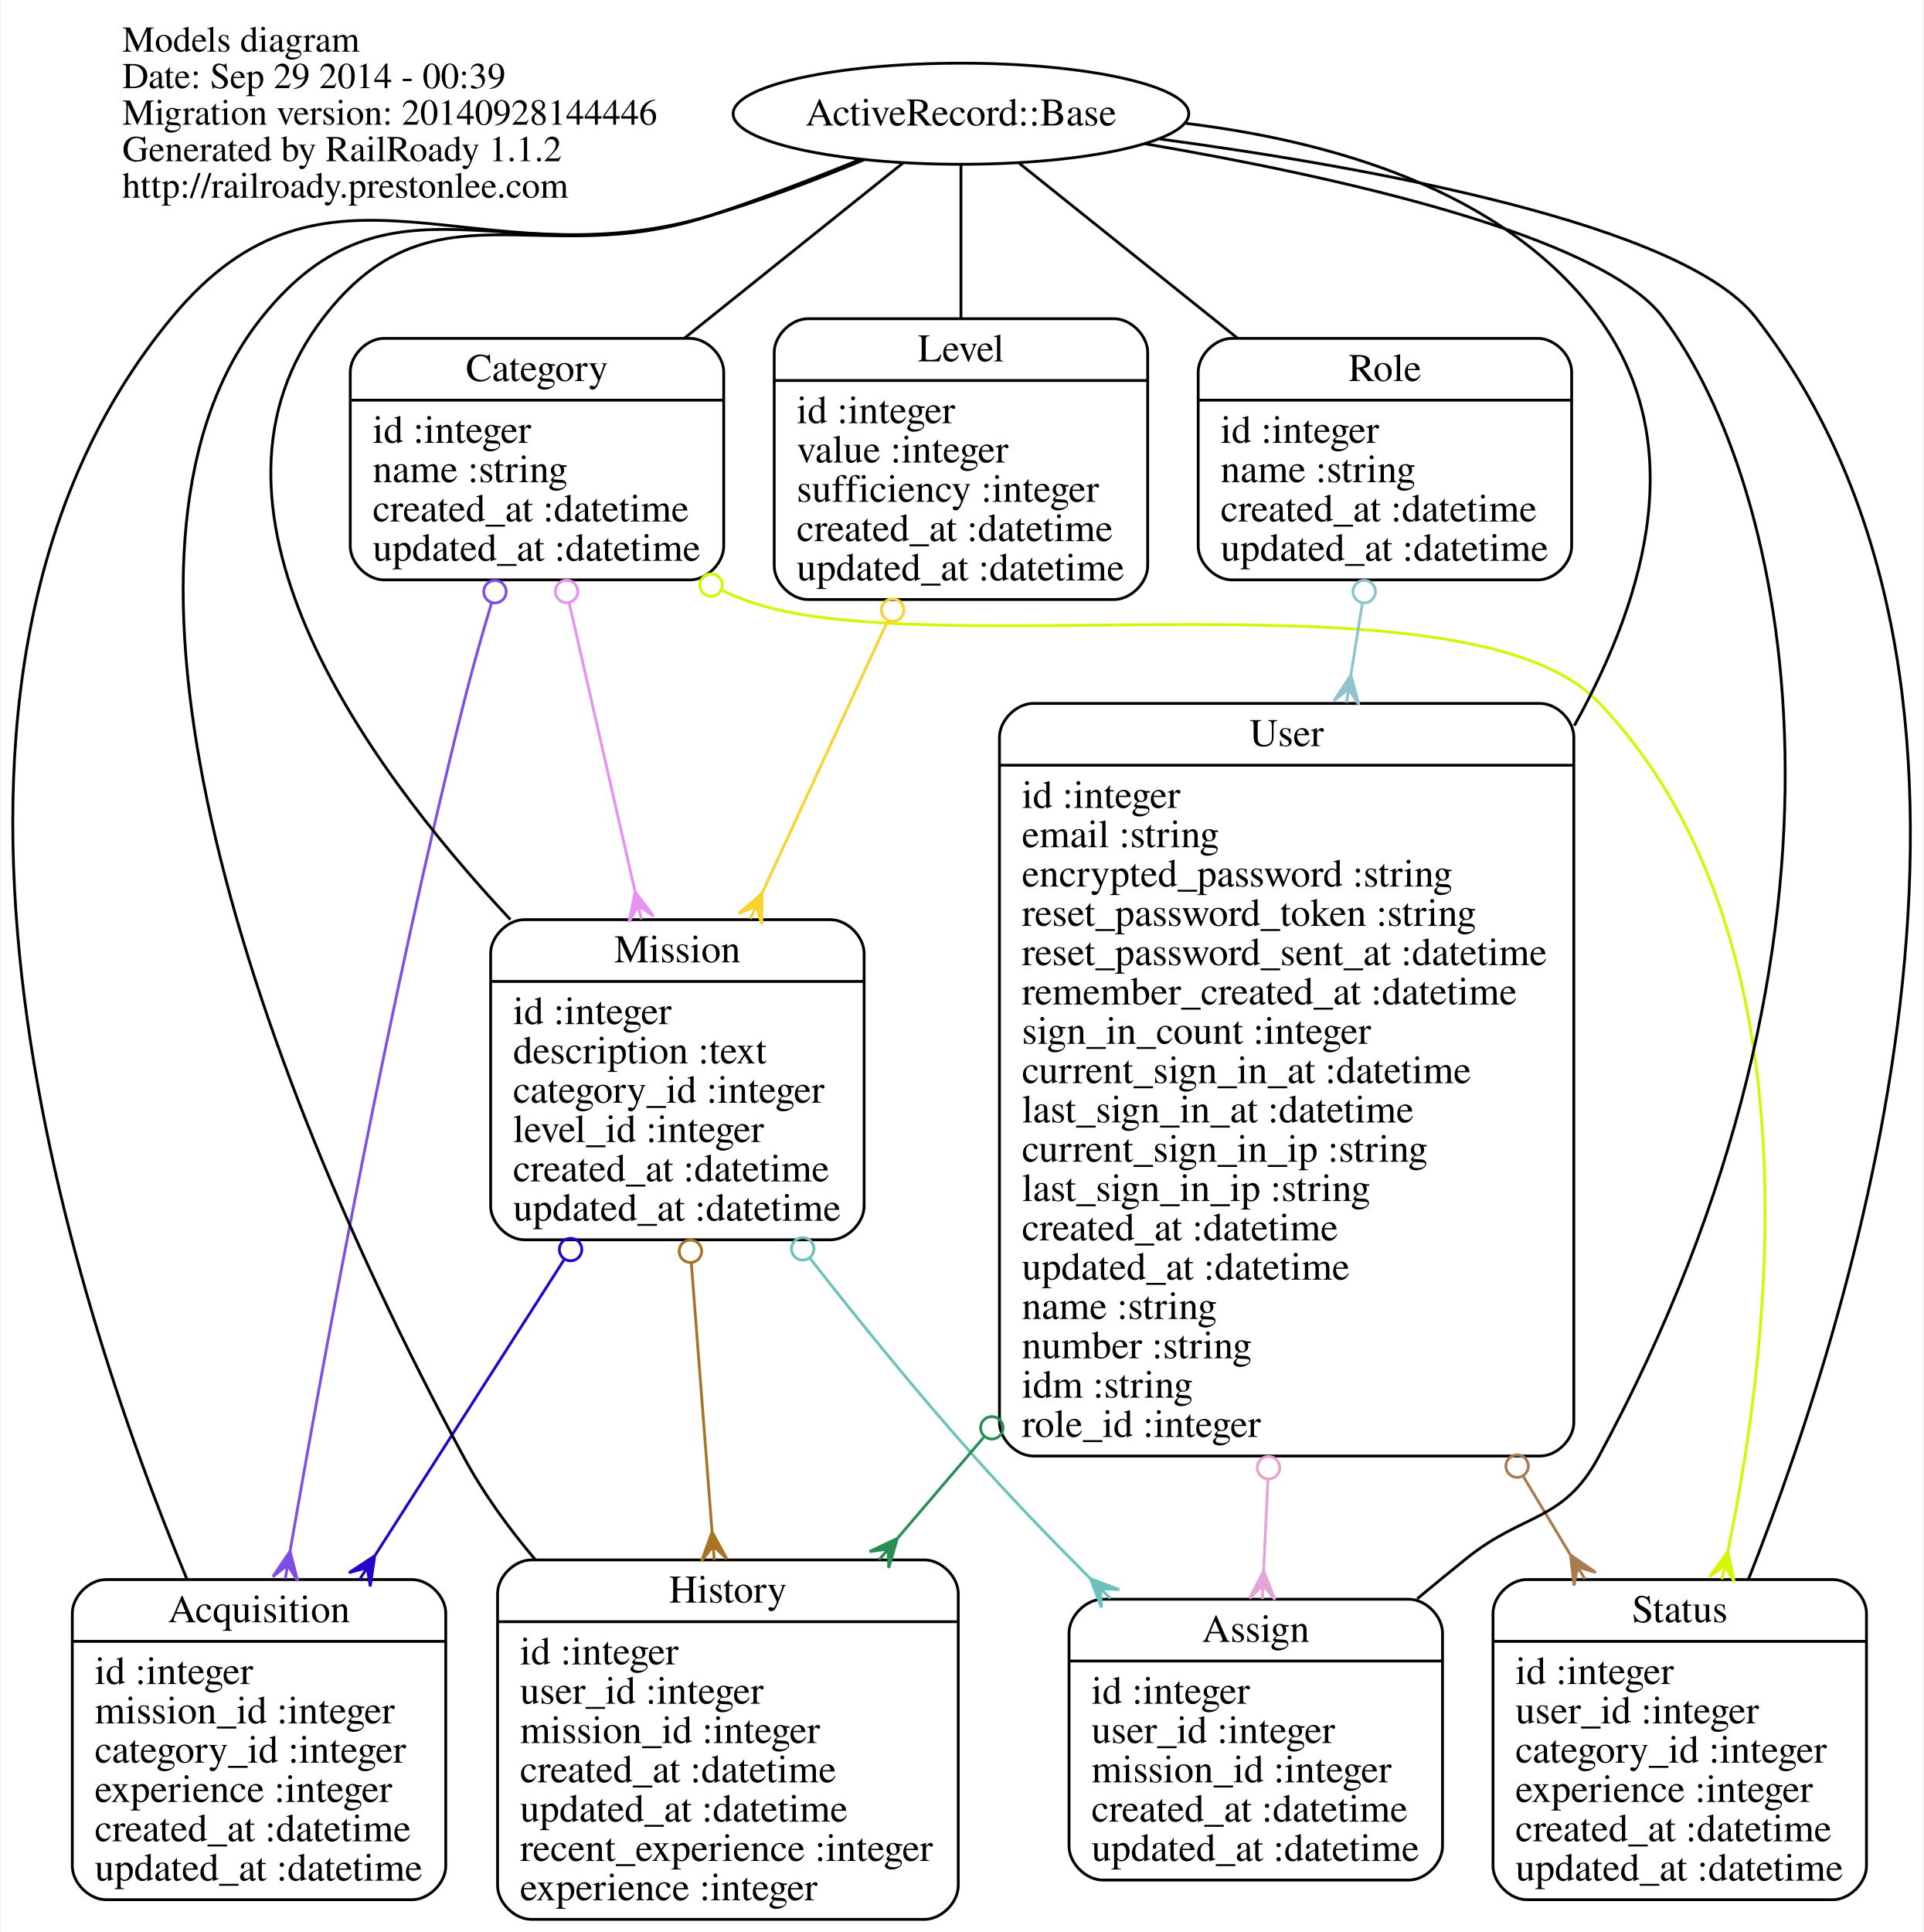
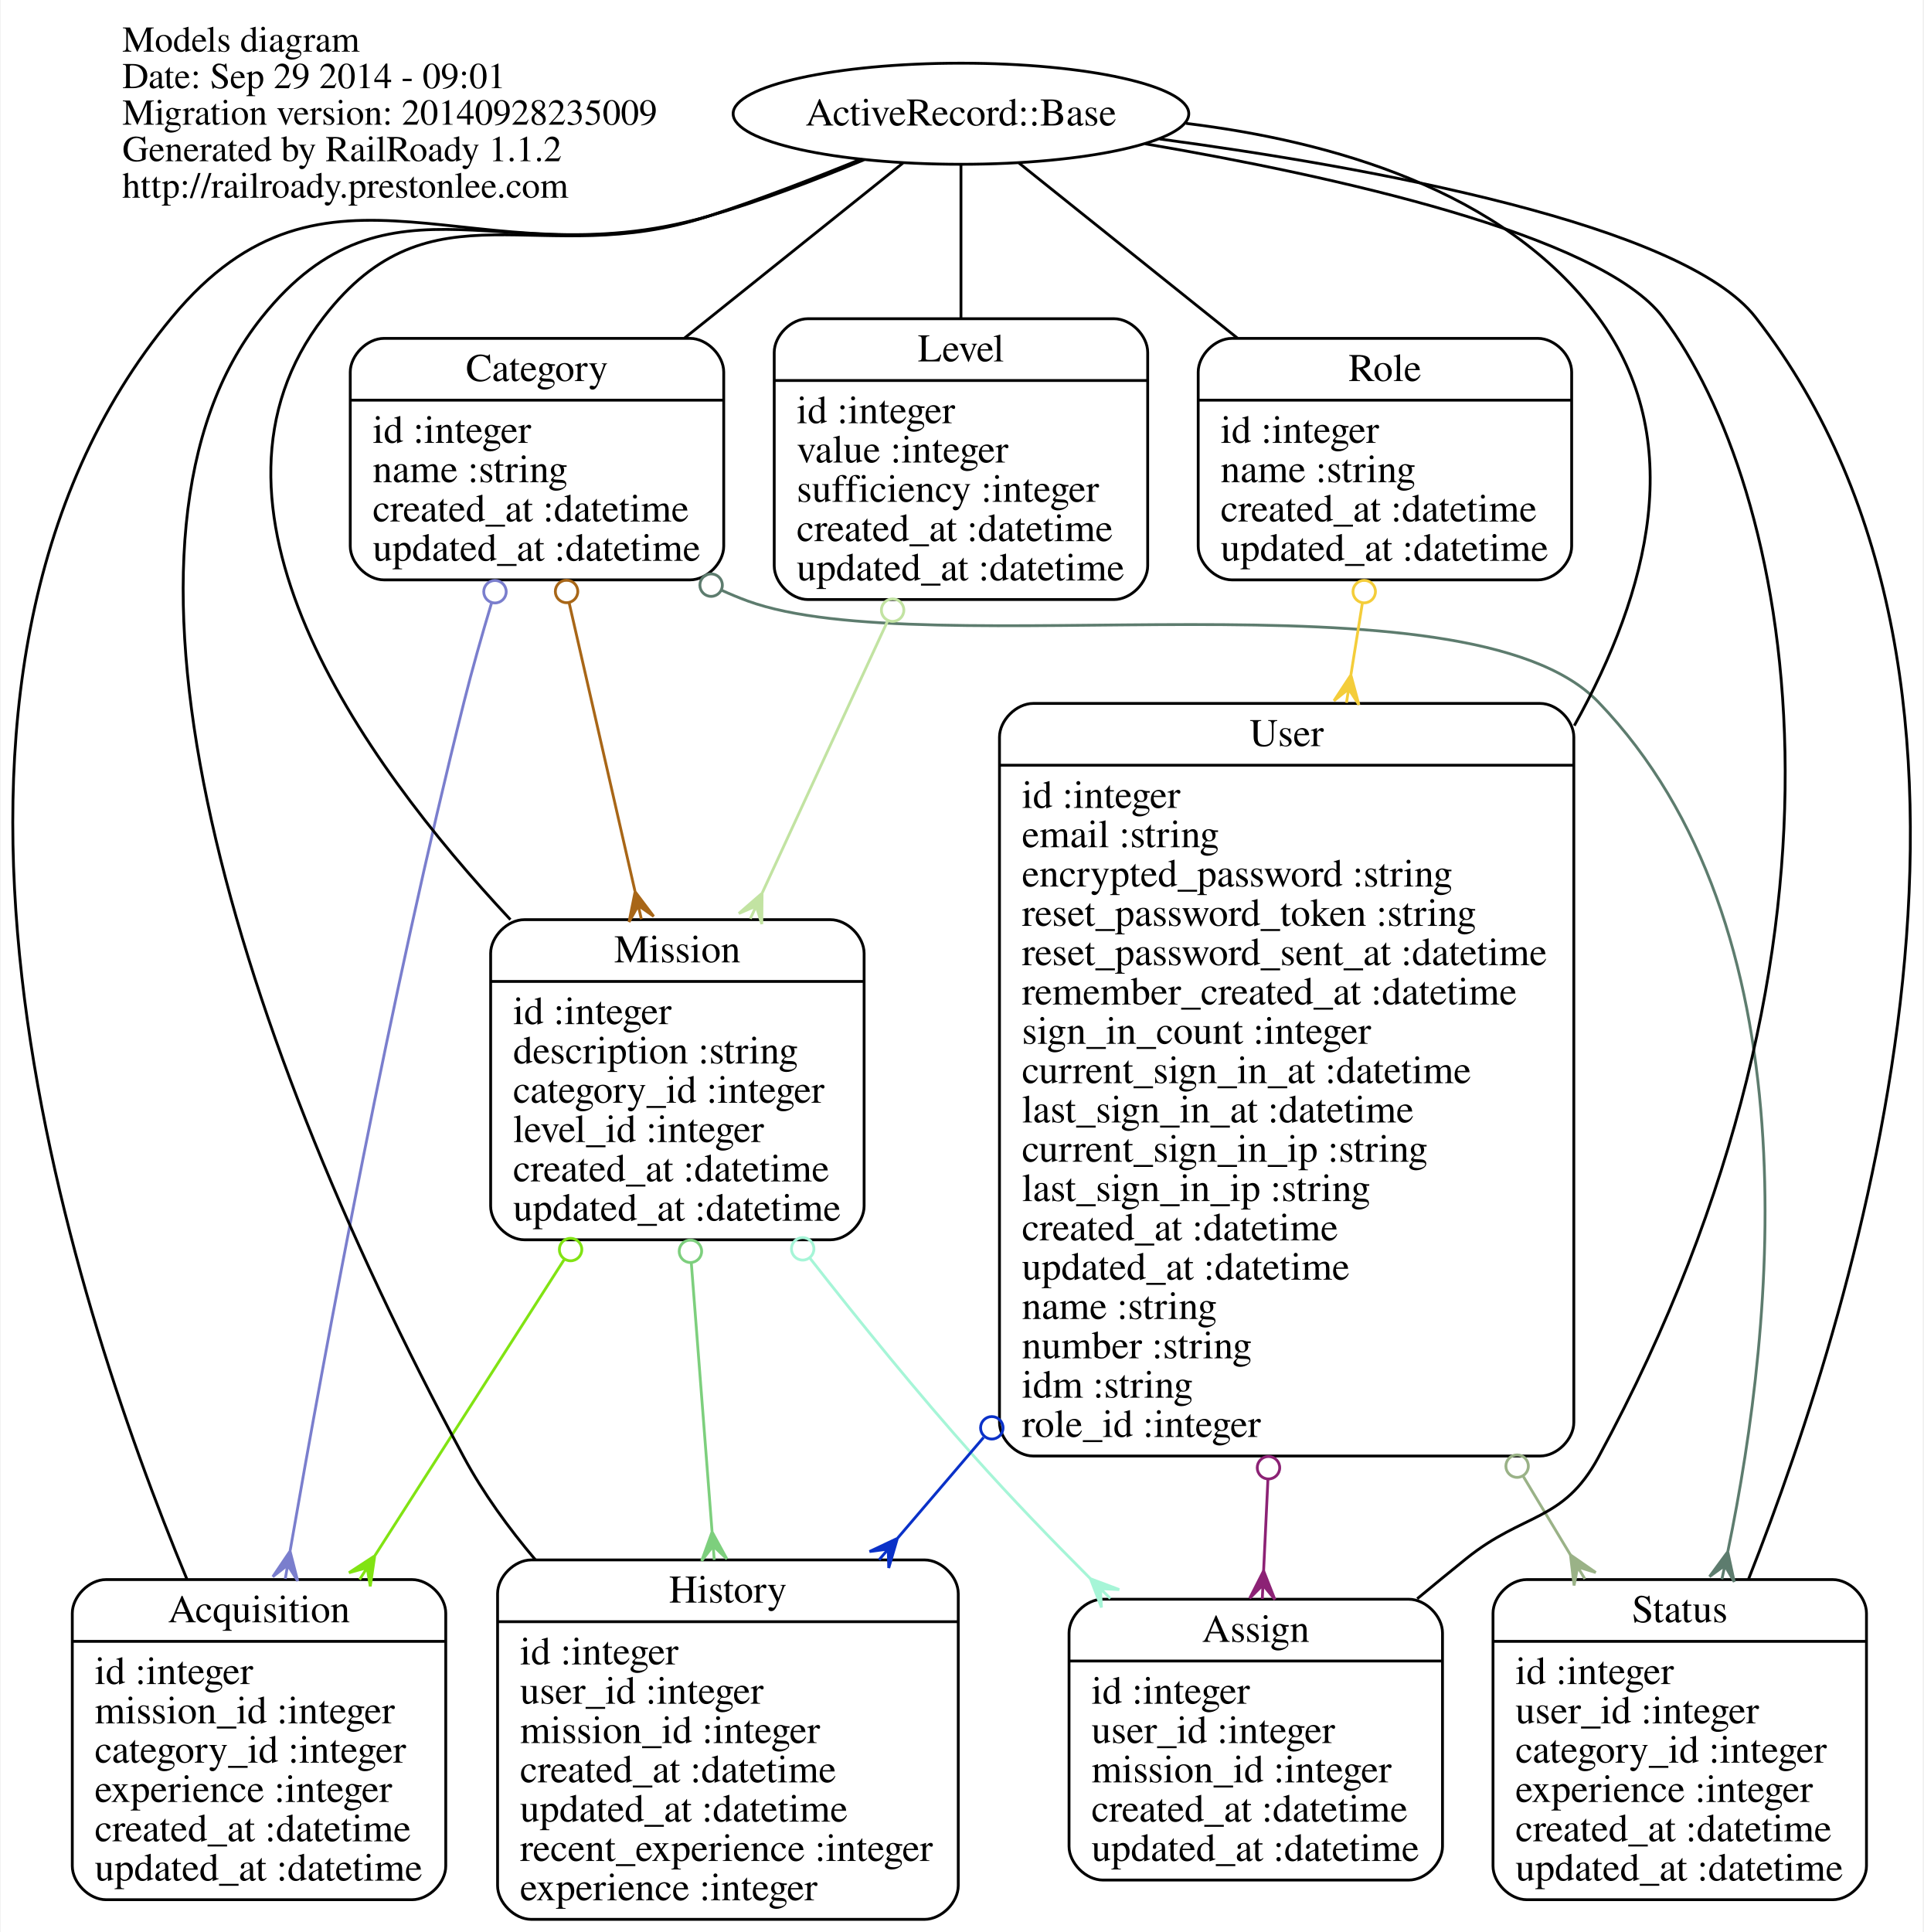
<svg xmlns="http://www.w3.org/2000/svg" width="685pt" height="688pt" viewBox="0.00 0.00 684.52 688.00">
  <g id="graph0" class="graph" transform="scale(1 1) rotate(0) translate(4 684)">
    <polygon fill="white" stroke="none" points="-4,4 -4,-684 680.524,-684 680.524,4 -4,4" />
    <g id="node1" class="node">
      <text text-anchor="start" x="39.325" y="-665.6" font-family="Times,serif" font-size="13.00">Models diagram</text>
-       <text text-anchor="start" x="39.325" y="-652.6" font-family="Times,serif" font-size="13.00">Date: Sep 29 2014 - 00:39</text>
-       <text text-anchor="start" x="39.325" y="-639.6" font-family="Times,serif" font-size="13.00">Migration version: 20140928144446</text>
+       <text text-anchor="start" x="39.325" y="-652.6" font-family="Times,serif" font-size="13.00">Date: Sep 29 2014 - 09:01</text>
+       <text text-anchor="start" x="39.325" y="-639.6" font-family="Times,serif" font-size="13.00">Migration version: 20140928235009</text>
      <text text-anchor="start" x="39.325" y="-626.6" font-family="Times,serif" font-size="13.00">Generated by RailRoady 1.1.2</text>
      <text text-anchor="start" x="39.325" y="-613.6" font-family="Times,serif" font-size="13.00">http://railroady.prestonlee.com</text>
    </g>
    <g id="node2" class="node">
      <path fill="none" stroke="black" d="M33.508,-7.5C33.508,-7.5 142.519,-7.5 142.519,-7.5 148.519,-7.5 154.519,-13.5 154.519,-19.5 154.519,-19.5 154.519,-109.5 154.519,-109.5 154.519,-115.5 148.519,-121.5 142.519,-121.5 142.519,-121.5 33.508,-121.5 33.508,-121.5 27.508,-121.5 21.508,-115.5 21.508,-109.5 21.508,-109.5 21.508,-19.5 21.508,-19.5 21.508,-13.5 27.508,-7.5 33.508,-7.5" />
      <text text-anchor="middle" x="88.013" y="-106.3" font-family="Times,serif" font-size="14.00">Acquisition</text>
      <polyline fill="none" stroke="black" points="21.508,-99.5 154.519,-99.5 " />
      <text text-anchor="start" x="29.508" y="-84.3" font-family="Times,serif" font-size="14.00">id :integer</text>
      <text text-anchor="start" x="29.508" y="-70.3" font-family="Times,serif" font-size="14.00">mission_id :integer</text>
      <text text-anchor="start" x="29.508" y="-56.3" font-family="Times,serif" font-size="14.00">category_id :integer</text>
      <text text-anchor="start" x="29.508" y="-42.3" font-family="Times,serif" font-size="14.00">experience :integer</text>
      <text text-anchor="start" x="29.508" y="-28.3" font-family="Times,serif" font-size="14.00">created_at :datetime</text>
      <text text-anchor="start" x="29.508" y="-14.3" font-family="Times,serif" font-size="14.00">updated_at :datetime</text>
    </g>
    <g id="node3" class="node">
      <path fill="none" stroke="black" d="M388.508,-14.5C388.508,-14.5 497.519,-14.5 497.519,-14.5 503.519,-14.5 509.519,-20.5 509.519,-26.5 509.519,-26.5 509.519,-102.5 509.519,-102.5 509.519,-108.5 503.519,-114.5 497.519,-114.5 497.519,-114.5 388.508,-114.5 388.508,-114.5 382.508,-114.5 376.508,-108.5 376.508,-102.5 376.508,-102.5 376.508,-26.5 376.508,-26.5 376.508,-20.5 382.508,-14.5 388.508,-14.5" />
      <text text-anchor="middle" x="443.013" y="-99.3" font-family="Times,serif" font-size="14.00">Assign</text>
      <polyline fill="none" stroke="black" points="376.508,-92.5 509.519,-92.5 " />
      <text text-anchor="start" x="384.508" y="-77.3" font-family="Times,serif" font-size="14.00">id :integer</text>
      <text text-anchor="start" x="384.508" y="-63.3" font-family="Times,serif" font-size="14.00">user_id :integer</text>
      <text text-anchor="start" x="384.508" y="-49.3" font-family="Times,serif" font-size="14.00">mission_id :integer</text>
      <text text-anchor="start" x="384.508" y="-35.3" font-family="Times,serif" font-size="14.00">created_at :datetime</text>
      <text text-anchor="start" x="384.508" y="-21.3" font-family="Times,serif" font-size="14.00">updated_at :datetime</text>
    </g>
    <g id="node4" class="node">
      <path fill="none" stroke="black" d="M132.508,-477.5C132.508,-477.5 241.519,-477.5 241.519,-477.5 247.519,-477.5 253.519,-483.5 253.519,-489.5 253.519,-489.5 253.519,-551.5 253.519,-551.5 253.519,-557.5 247.519,-563.5 241.519,-563.5 241.519,-563.5 132.508,-563.5 132.508,-563.5 126.508,-563.5 120.508,-557.5 120.508,-551.5 120.508,-551.5 120.508,-489.5 120.508,-489.5 120.508,-483.5 126.508,-477.5 132.508,-477.5" />
      <text text-anchor="middle" x="187.013" y="-548.3" font-family="Times,serif" font-size="14.00">Category</text>
      <polyline fill="none" stroke="black" points="120.508,-541.5 253.519,-541.5 " />
      <text text-anchor="start" x="128.508" y="-526.3" font-family="Times,serif" font-size="14.00">id :integer</text>
      <text text-anchor="start" x="128.508" y="-512.3" font-family="Times,serif" font-size="14.00">name :string</text>
      <text text-anchor="start" x="128.508" y="-498.3" font-family="Times,serif" font-size="14.00">created_at :datetime</text>
      <text text-anchor="start" x="128.508" y="-484.3" font-family="Times,serif" font-size="14.00">updated_at :datetime</text>
    </g>
    <g id="edge4" class="edge">
-       <path fill="none" stroke="#7f4ee2" d="M170.827,-469.267C167.367,-457.741 163.892,-445.495 161.013,-434 134.797,-329.317 111.973,-206.008 99.109,-131.886" />
-       <ellipse fill="none" stroke="#7f4ee2" cx="172.048" cy="-473.286" rx="4" ry="4" />
-       <polygon fill="#7f4ee2" stroke="#7f4ee2" points="99.062,-131.614 101.795,-120.994 98.211,-126.687 97.36,-121.76 97.36,-121.76 97.36,-121.76 98.211,-126.687 92.926,-122.526 99.062,-131.614 99.062,-131.614" />
+       <path fill="none" stroke="#7a7ecd" d="M170.827,-469.267C167.367,-457.741 163.892,-445.495 161.013,-434 134.797,-329.317 111.973,-206.008 99.109,-131.886" />
+       <ellipse fill="none" stroke="#7a7ecd" cx="172.048" cy="-473.286" rx="4" ry="4" />
+       <polygon fill="#7a7ecd" stroke="#7a7ecd" points="99.062,-131.614 101.795,-120.994 98.211,-126.687 97.36,-121.76 97.36,-121.76 97.36,-121.76 98.211,-126.687 92.926,-122.526 99.062,-131.614 99.062,-131.614" />
    </g>
    <g id="node7" class="node">
      <path fill="none" stroke="black" d="M182.508,-242.5C182.508,-242.5 291.519,-242.5 291.519,-242.5 297.519,-242.5 303.519,-248.5 303.519,-254.5 303.519,-254.5 303.519,-344.5 303.519,-344.5 303.519,-350.5 297.519,-356.5 291.519,-356.5 291.519,-356.5 182.508,-356.5 182.508,-356.5 176.508,-356.5 170.508,-350.5 170.508,-344.5 170.508,-344.5 170.508,-254.5 170.508,-254.5 170.508,-248.5 176.508,-242.5 182.508,-242.5" />
      <text text-anchor="middle" x="237.013" y="-341.3" font-family="Times,serif" font-size="14.00">Mission</text>
      <polyline fill="none" stroke="black" points="170.508,-334.5 303.519,-334.5 " />
      <text text-anchor="start" x="178.508" y="-319.3" font-family="Times,serif" font-size="14.00">id :integer</text>
-       <text text-anchor="start" x="178.508" y="-305.3" font-family="Times,serif" font-size="14.00">description :text</text>
+       <text text-anchor="start" x="178.508" y="-305.3" font-family="Times,serif" font-size="14.00">description :string</text>
      <text text-anchor="start" x="178.508" y="-291.3" font-family="Times,serif" font-size="14.00">category_id :integer</text>
      <text text-anchor="start" x="178.508" y="-277.3" font-family="Times,serif" font-size="14.00">level_id :integer</text>
      <text text-anchor="start" x="178.508" y="-263.3" font-family="Times,serif" font-size="14.00">created_at :datetime</text>
      <text text-anchor="start" x="178.508" y="-249.3" font-family="Times,serif" font-size="14.00">updated_at :datetime</text>
    </g>
    <g id="edge3" class="edge">
-       <path fill="none" stroke="#e791f1" d="M198.449,-469.409C205.403,-438.954 214.364,-399.705 221.897,-366.708" />
-       <ellipse fill="none" stroke="#e791f1" cx="197.544" cy="-473.375" rx="4" ry="4" />
-       <polygon fill="#e791f1" stroke="#e791f1" points="221.96,-366.434 228.573,-357.686 223.073,-361.559 224.186,-356.685 224.186,-356.685 224.186,-356.685 223.073,-361.559 219.799,-355.683 221.96,-366.434 221.96,-366.434" />
+       <path fill="none" stroke="#a86617" d="M198.449,-469.409C205.403,-438.954 214.364,-399.705 221.897,-366.708" />
+       <ellipse fill="none" stroke="#a86617" cx="197.544" cy="-473.375" rx="4" ry="4" />
+       <polygon fill="#a86617" stroke="#a86617" points="221.96,-366.434 228.573,-357.686 223.073,-361.559 224.186,-356.685 224.186,-356.685 224.186,-356.685 223.073,-361.559 219.799,-355.683 221.96,-366.434 221.96,-366.434" />
    </g>
    <g id="node9" class="node">
      <path fill="none" stroke="black" d="M539.508,-7.5C539.508,-7.5 648.519,-7.5 648.519,-7.5 654.519,-7.5 660.519,-13.5 660.519,-19.5 660.519,-19.5 660.519,-109.5 660.519,-109.5 660.519,-115.5 654.519,-121.5 648.519,-121.5 648.519,-121.5 539.508,-121.5 539.508,-121.5 533.508,-121.5 527.508,-115.5 527.508,-109.5 527.508,-109.5 527.508,-19.5 527.508,-19.5 527.508,-13.5 533.508,-7.5 539.508,-7.5" />
      <text text-anchor="middle" x="594.013" y="-106.3" font-family="Times,serif" font-size="14.00">Status</text>
      <polyline fill="none" stroke="black" points="527.508,-99.5 660.519,-99.5 " />
      <text text-anchor="start" x="535.508" y="-84.3" font-family="Times,serif" font-size="14.00">id :integer</text>
      <text text-anchor="start" x="535.508" y="-70.3" font-family="Times,serif" font-size="14.00">user_id :integer</text>
      <text text-anchor="start" x="535.508" y="-56.3" font-family="Times,serif" font-size="14.00">category_id :integer</text>
      <text text-anchor="start" x="535.508" y="-42.3" font-family="Times,serif" font-size="14.00">experience :integer</text>
      <text text-anchor="start" x="535.508" y="-28.3" font-family="Times,serif" font-size="14.00">created_at :datetime</text>
      <text text-anchor="start" x="535.508" y="-14.3" font-family="Times,serif" font-size="14.00">updated_at :datetime</text>
    </g>
    <g id="edge5" class="edge">
-       <path fill="none" stroke="#d5f500" d="M252.64,-473.866C255.75,-472.446 258.882,-471.146 262.013,-470 325.69,-446.697 518.028,-482.889 565.013,-434 641.85,-354.049 628.173,-214.143 611.165,-131.643" />
-       <ellipse fill="none" stroke="#d5f500" cx="249.03" cy="-475.627" rx="4" ry="4" />
-       <polygon fill="#d5f500" stroke="#d5f500" points="611.115,-131.408 613.427,-120.688 610.071,-126.518 609.026,-121.628 609.026,-121.628 609.026,-121.628 610.071,-126.518 604.626,-122.568 611.115,-131.408 611.115,-131.408" />
+       <path fill="none" stroke="#5d7c6e" d="M252.64,-473.866C255.75,-472.446 258.882,-471.146 262.013,-470 325.69,-446.697 518.028,-482.889 565.013,-434 641.85,-354.049 628.173,-214.143 611.165,-131.643" />
+       <ellipse fill="none" stroke="#5d7c6e" cx="249.03" cy="-475.627" rx="4" ry="4" />
+       <polygon fill="#5d7c6e" stroke="#5d7c6e" points="611.115,-131.408 613.427,-120.688 610.071,-126.518 609.026,-121.628 609.026,-121.628 609.026,-121.628 610.071,-126.518 604.626,-122.568 611.115,-131.408 611.115,-131.408" />
    </g>
    <g id="node5" class="node">
      <path fill="none" stroke="black" d="M184.977,-0.5C184.977,-0.5 325.05,-0.5 325.05,-0.5 331.05,-0.5 337.05,-6.5 337.05,-12.5 337.05,-12.5 337.05,-116.5 337.05,-116.5 337.05,-122.5 331.05,-128.5 325.05,-128.5 325.05,-128.5 184.977,-128.5 184.977,-128.5 178.977,-128.5 172.977,-122.5 172.977,-116.5 172.977,-116.5 172.977,-12.5 172.977,-12.5 172.977,-6.5 178.977,-0.5 184.977,-0.5" />
      <text text-anchor="middle" x="255.013" y="-113.3" font-family="Times,serif" font-size="14.00">History</text>
      <polyline fill="none" stroke="black" points="172.977,-106.5 337.05,-106.5 " />
      <text text-anchor="start" x="180.977" y="-91.3" font-family="Times,serif" font-size="14.00">id :integer</text>
      <text text-anchor="start" x="180.977" y="-77.3" font-family="Times,serif" font-size="14.00">user_id :integer</text>
      <text text-anchor="start" x="180.977" y="-63.3" font-family="Times,serif" font-size="14.00">mission_id :integer</text>
      <text text-anchor="start" x="180.977" y="-49.3" font-family="Times,serif" font-size="14.00">created_at :datetime</text>
      <text text-anchor="start" x="180.977" y="-35.3" font-family="Times,serif" font-size="14.00">updated_at :datetime</text>
      <text text-anchor="start" x="180.977" y="-21.3" font-family="Times,serif" font-size="14.00">recent_experience :integer</text>
      <text text-anchor="start" x="180.977" y="-7.3" font-family="Times,serif" font-size="14.00">experience :integer</text>
    </g>
    <g id="node6" class="node">
      <path fill="none" stroke="black" d="M283.508,-470.5C283.508,-470.5 392.519,-470.5 392.519,-470.5 398.519,-470.5 404.519,-476.5 404.519,-482.5 404.519,-482.5 404.519,-558.5 404.519,-558.5 404.519,-564.5 398.519,-570.5 392.519,-570.5 392.519,-570.5 283.508,-570.5 283.508,-570.5 277.508,-570.5 271.508,-564.5 271.508,-558.5 271.508,-558.5 271.508,-482.5 271.508,-482.5 271.508,-476.5 277.508,-470.5 283.508,-470.5" />
      <text text-anchor="middle" x="338.013" y="-555.3" font-family="Times,serif" font-size="14.00">Level</text>
      <polyline fill="none" stroke="black" points="271.508,-548.5 404.519,-548.5 " />
      <text text-anchor="start" x="279.508" y="-533.3" font-family="Times,serif" font-size="14.00">id :integer</text>
      <text text-anchor="start" x="279.508" y="-519.3" font-family="Times,serif" font-size="14.00">value :integer</text>
      <text text-anchor="start" x="279.508" y="-505.3" font-family="Times,serif" font-size="14.00">sufficiency :integer</text>
      <text text-anchor="start" x="279.508" y="-491.3" font-family="Times,serif" font-size="14.00">created_at :datetime</text>
      <text text-anchor="start" x="279.508" y="-477.3" font-family="Times,serif" font-size="14.00">updated_at :datetime</text>
    </g>
    <g id="edge8" class="edge">
-       <path fill="none" stroke="#f9d332" d="M311.809,-462.68C298.188,-433.147 281.472,-396.902 267.3,-366.172" />
-       <ellipse fill="none" stroke="#f9d332" cx="313.672" cy="-466.72" rx="4" ry="4" />
-       <polygon fill="#f9d332" stroke="#f9d332" points="267.178,-365.907 267.076,-354.941 265.084,-361.366 262.99,-356.826 262.99,-356.826 262.99,-356.826 265.084,-361.366 258.903,-358.71 267.178,-365.907 267.178,-365.907" />
+       <path fill="none" stroke="#c2e3a2" d="M311.809,-462.68C298.188,-433.147 281.472,-396.902 267.3,-366.172" />
+       <ellipse fill="none" stroke="#c2e3a2" cx="313.672" cy="-466.72" rx="4" ry="4" />
+       <polygon fill="#c2e3a2" stroke="#c2e3a2" points="267.178,-365.907 267.076,-354.941 265.084,-361.366 262.99,-356.826 262.99,-356.826 262.99,-356.826 265.084,-361.366 258.903,-358.71 267.178,-365.907 267.178,-365.907" />
    </g>
    <g id="edge10" class="edge">
-       <path fill="none" stroke="#2205c7" d="M196.664,-235.403C175.797,-202.772 150.368,-163.008 129.359,-130.154" />
-       <ellipse fill="none" stroke="#2205c7" cx="198.979" cy="-239.024" rx="4" ry="4" />
-       <polygon fill="#2205c7" stroke="#2205c7" points="129.226,-129.947 127.63,-119.098 126.532,-125.735 123.839,-121.522 123.839,-121.522 123.839,-121.522 126.532,-125.735 120.048,-123.947 129.226,-129.947 129.226,-129.947" />
+       <path fill="none" stroke="#81e313" d="M196.664,-235.403C175.797,-202.772 150.368,-163.008 129.359,-130.154" />
+       <ellipse fill="none" stroke="#81e313" cx="198.979" cy="-239.024" rx="4" ry="4" />
+       <polygon fill="#81e313" stroke="#81e313" points="129.226,-129.947 127.63,-119.098 126.532,-125.735 123.839,-121.522 123.839,-121.522 123.839,-121.522 126.532,-125.735 120.048,-123.947 129.226,-129.947 129.226,-129.947" />
    </g>
    <g id="edge12" class="edge">
-       <path fill="none" stroke="#6cc1bc" d="M284.141,-236.068C302.013,-213.228 322.91,-187.486 343.013,-165 355.871,-150.618 370.283,-135.666 384.077,-121.857" />
-       <ellipse fill="none" stroke="#6cc1bc" cx="281.642" cy="-239.274" rx="4" ry="4" />
-       <polygon fill="#6cc1bc" stroke="#6cc1bc" points="384.133,-121.802 394.396,-117.939 387.677,-118.275 391.222,-114.749 391.222,-114.749 391.222,-114.749 387.677,-118.275 388.048,-111.559 384.133,-121.802 384.133,-121.802" />
+       <path fill="none" stroke="#a6f5d7" d="M284.141,-236.068C302.013,-213.228 322.91,-187.486 343.013,-165 355.871,-150.618 370.283,-135.666 384.077,-121.857" />
+       <ellipse fill="none" stroke="#a6f5d7" cx="281.642" cy="-239.274" rx="4" ry="4" />
+       <polygon fill="#a6f5d7" stroke="#a6f5d7" points="384.133,-121.802 394.396,-117.939 387.677,-118.275 391.222,-114.749 391.222,-114.749 391.222,-114.749 387.677,-118.275 388.048,-111.559 384.133,-121.802 384.133,-121.802" />
    </g>
    <g id="edge11" class="edge">
-       <path fill="none" stroke="#a77325" d="M241.982,-234.178C244.269,-204.577 246.993,-169.313 249.358,-138.699" />
-       <ellipse fill="none" stroke="#a77325" cx="241.656" cy="-238.406" rx="4" ry="4" />
-       <polygon fill="#a77325" stroke="#a77325" points="249.375,-138.481 254.632,-128.857 249.76,-133.496 250.145,-128.511 250.145,-128.511 250.145,-128.511 249.76,-133.496 245.659,-128.164 249.375,-138.481 249.375,-138.481" />
+       <path fill="none" stroke="#7dcf7d" d="M241.982,-234.178C244.269,-204.577 246.993,-169.313 249.358,-138.699" />
+       <ellipse fill="none" stroke="#7dcf7d" cx="241.656" cy="-238.406" rx="4" ry="4" />
+       <polygon fill="#7dcf7d" stroke="#7dcf7d" points="249.375,-138.481 254.632,-128.857 249.76,-133.496 250.145,-128.511 250.145,-128.511 250.145,-128.511 249.76,-133.496 245.659,-128.164 249.375,-138.481 249.375,-138.481" />
    </g>
    <g id="node8" class="node">
      <path fill="none" stroke="black" d="M434.508,-477.5C434.508,-477.5 543.519,-477.5 543.519,-477.5 549.519,-477.5 555.519,-483.5 555.519,-489.5 555.519,-489.5 555.519,-551.5 555.519,-551.5 555.519,-557.5 549.519,-563.5 543.519,-563.5 543.519,-563.5 434.508,-563.5 434.508,-563.5 428.508,-563.5 422.508,-557.5 422.508,-551.5 422.508,-551.5 422.508,-489.5 422.508,-489.5 422.508,-483.5 428.508,-477.5 434.508,-477.5" />
      <text text-anchor="middle" x="489.013" y="-548.3" font-family="Times,serif" font-size="14.00">Role</text>
      <polyline fill="none" stroke="black" points="422.508,-541.5 555.519,-541.5 " />
      <text text-anchor="start" x="430.508" y="-526.3" font-family="Times,serif" font-size="14.00">id :integer</text>
      <text text-anchor="start" x="430.508" y="-512.3" font-family="Times,serif" font-size="14.00">name :string</text>
      <text text-anchor="start" x="430.508" y="-498.3" font-family="Times,serif" font-size="14.00">created_at :datetime</text>
      <text text-anchor="start" x="430.508" y="-484.3" font-family="Times,serif" font-size="14.00">updated_at :datetime</text>
    </g>
    <g id="node10" class="node">
      <path fill="none" stroke="black" d="M363.735,-165.5C363.735,-165.5 544.291,-165.5 544.291,-165.5 550.291,-165.5 556.291,-171.5 556.291,-177.5 556.291,-177.5 556.291,-421.5 556.291,-421.5 556.291,-427.5 550.291,-433.5 544.291,-433.5 544.291,-433.5 363.735,-433.5 363.735,-433.5 357.735,-433.5 351.735,-427.5 351.735,-421.5 351.735,-421.5 351.735,-177.5 351.735,-177.5 351.735,-171.5 357.735,-165.5 363.735,-165.5" />
      <text text-anchor="middle" x="454.013" y="-418.3" font-family="Times,serif" font-size="14.00">User</text>
      <polyline fill="none" stroke="black" points="351.735,-411.5 556.291,-411.5 " />
      <text text-anchor="start" x="359.735" y="-396.3" font-family="Times,serif" font-size="14.00">id :integer</text>
      <text text-anchor="start" x="359.735" y="-382.3" font-family="Times,serif" font-size="14.00">email :string</text>
      <text text-anchor="start" x="359.735" y="-368.3" font-family="Times,serif" font-size="14.00">encrypted_password :string</text>
      <text text-anchor="start" x="359.735" y="-354.3" font-family="Times,serif" font-size="14.00">reset_password_token :string</text>
      <text text-anchor="start" x="359.735" y="-340.3" font-family="Times,serif" font-size="14.00">reset_password_sent_at :datetime</text>
      <text text-anchor="start" x="359.735" y="-326.3" font-family="Times,serif" font-size="14.00">remember_created_at :datetime</text>
      <text text-anchor="start" x="359.735" y="-312.3" font-family="Times,serif" font-size="14.00">sign_in_count :integer</text>
      <text text-anchor="start" x="359.735" y="-298.3" font-family="Times,serif" font-size="14.00">current_sign_in_at :datetime</text>
      <text text-anchor="start" x="359.735" y="-284.3" font-family="Times,serif" font-size="14.00">last_sign_in_at :datetime</text>
      <text text-anchor="start" x="359.735" y="-270.3" font-family="Times,serif" font-size="14.00">current_sign_in_ip :string</text>
      <text text-anchor="start" x="359.735" y="-256.3" font-family="Times,serif" font-size="14.00">last_sign_in_ip :string</text>
      <text text-anchor="start" x="359.735" y="-242.3" font-family="Times,serif" font-size="14.00">created_at :datetime</text>
      <text text-anchor="start" x="359.735" y="-228.3" font-family="Times,serif" font-size="14.00">updated_at :datetime</text>
      <text text-anchor="start" x="359.735" y="-214.3" font-family="Times,serif" font-size="14.00">name :string</text>
      <text text-anchor="start" x="359.735" y="-200.3" font-family="Times,serif" font-size="14.00">number :string</text>
      <text text-anchor="start" x="359.735" y="-186.3" font-family="Times,serif" font-size="14.00">idm :string</text>
      <text text-anchor="start" x="359.735" y="-172.3" font-family="Times,serif" font-size="14.00">role_id :integer</text>
    </g>
    <g id="edge14" class="edge">
-       <path fill="none" stroke="#90c2ce" d="M480.967,-469.156C479.7,-461.224 478.337,-452.7 476.923,-443.849" />
-       <ellipse fill="none" stroke="#90c2ce" cx="481.634" cy="-473.325" rx="4" ry="4" />
-       <polygon fill="#90c2ce" stroke="#90c2ce" points="476.884,-443.606 479.749,-433.021 476.095,-438.668 475.306,-433.731 475.306,-433.731 475.306,-433.731 476.095,-438.668 470.862,-434.441 476.884,-443.606 476.884,-443.606" />
+       <path fill="none" stroke="#f4cd3a" d="M480.967,-469.156C479.7,-461.224 478.337,-452.7 476.923,-443.849" />
+       <ellipse fill="none" stroke="#f4cd3a" cx="481.634" cy="-473.325" rx="4" ry="4" />
+       <polygon fill="#f4cd3a" stroke="#f4cd3a" points="476.884,-443.606 479.749,-433.021 476.095,-438.668 475.306,-433.731 475.306,-433.731 475.306,-433.731 476.095,-438.668 470.862,-434.441 476.884,-443.606 476.884,-443.606" />
    </g>
    <g id="edge19" class="edge">
-       <path fill="none" stroke="#e5a4d4" d="M447.349,-157.334C446.811,-145.939 446.288,-134.873 445.803,-124.601" />
-       <ellipse fill="none" stroke="#e5a4d4" cx="447.537" cy="-161.331" rx="4" ry="4" />
-       <polygon fill="#e5a4d4" stroke="#e5a4d4" points="445.803,-124.6 449.827,-114.399 445.568,-119.606 445.332,-114.611 445.332,-114.611 445.332,-114.611 445.568,-119.606 440.837,-114.824 445.803,-124.6 445.803,-124.6" />
+       <path fill="none" stroke="#8c2275" d="M447.349,-157.334C446.811,-145.939 446.288,-134.873 445.803,-124.601" />
+       <ellipse fill="none" stroke="#8c2275" cx="447.537" cy="-161.331" rx="4" ry="4" />
+       <polygon fill="#8c2275" stroke="#8c2275" points="445.803,-124.6 449.827,-114.399 445.568,-119.606 445.332,-114.611 445.332,-114.611 445.332,-114.611 445.568,-119.606 440.837,-114.824 445.803,-124.6 445.803,-124.6" />
    </g>
    <g id="edge18" class="edge">
-       <path fill="none" stroke="#2a8d52" d="M346.07,-172.114C335.605,-159.861 325.266,-147.756 315.52,-136.344" />
-       <ellipse fill="none" stroke="#2a8d52" cx="349.001" cy="-175.546" rx="4" ry="4" />
-       <polygon fill="#2a8d52" stroke="#2a8d52" points="315.367,-136.166 312.294,-125.639 312.12,-132.364 308.873,-128.562 308.873,-128.562 308.873,-128.562 312.12,-132.364 305.451,-131.484 315.367,-136.166 315.367,-136.166" />
+       <path fill="none" stroke="#0a31c8" d="M346.07,-172.114C335.605,-159.861 325.266,-147.756 315.52,-136.344" />
+       <ellipse fill="none" stroke="#0a31c8" cx="349.001" cy="-175.546" rx="4" ry="4" />
+       <polygon fill="#0a31c8" stroke="#0a31c8" points="315.367,-136.166 312.294,-125.639 312.12,-132.364 308.873,-128.562 308.873,-128.562 308.873,-128.562 312.12,-132.364 305.451,-131.484 315.367,-136.166 315.367,-136.166" />
    </g>
    <g id="edge17" class="edge">
-       <path fill="none" stroke="#a77c51" d="M538.318,-158.192C544.076,-148.61 549.698,-139.252 555.021,-130.394" />
-       <ellipse fill="none" stroke="#a77c51" cx="536.091" cy="-161.898" rx="4" ry="4" />
-       <polygon fill="#a77c51" stroke="#a77c51" points="555.088,-130.283 564.095,-124.029 557.663,-125.997 560.238,-121.711 560.238,-121.711 560.238,-121.711 557.663,-125.997 556.381,-119.394 555.088,-130.283 555.088,-130.283" />
+       <path fill="none" stroke="#9ab287" d="M538.318,-158.192C544.076,-148.61 549.698,-139.252 555.021,-130.394" />
+       <ellipse fill="none" stroke="#9ab287" cx="536.091" cy="-161.898" rx="4" ry="4" />
+       <polygon fill="#9ab287" stroke="#9ab287" points="555.088,-130.283 564.095,-124.029 557.663,-125.997 560.238,-121.711 560.238,-121.711 560.238,-121.711 557.663,-125.997 556.381,-119.394 555.088,-130.283 555.088,-130.283" />
    </g>
    <g id="node11" class="node">
      <ellipse fill="none" stroke="black" cx="338.013" cy="-643.5" rx="81.142" ry="18" />
      <text text-anchor="middle" x="338.013" y="-639.3" font-family="Times,serif" font-size="14.00">ActiveRecord::Base</text>
    </g>
    <g id="edge1" class="edge">
      <path fill="none" stroke="black" d="M303.499,-627.109C286.967,-620.199 266.733,-612.403 248.013,-607 165.018,-583.044 112.149,-637.499 57.013,-571 -50.176,-441.72 19.837,-223.96 62.301,-121.714" />
    </g>
    <g id="edge2" class="edge">
      <path fill="none" stroke="black" d="M403.642,-632.782C469.98,-621.458 565.793,-600.466 588.013,-571 632.859,-511.53 666.782,-352.974 565.013,-165 552.486,-141.861 538.504,-145.506 518.013,-129 512.3,-124.398 506.39,-119.55 500.511,-114.669" />
    </g>
    <g id="edge6" class="edge">
      <path fill="none" stroke="black" d="M317.334,-625.929C297.383,-609.942 266.352,-585.076 239.575,-563.619" />
    </g>
    <g id="edge7" class="edge">
      <path fill="none" stroke="black" d="M302.98,-627.237C286.508,-620.435 266.471,-612.693 248.013,-607 178.776,-585.644 134.238,-627.609 89.013,-571 27.096,-493.497 75.209,-324.174 161.013,-165 167.892,-152.24 176.829,-139.911 186.454,-128.533" />
    </g>
    <g id="edge9" class="edge">
      <path fill="none" stroke="black" d="M338.013,-625.42C338.013,-611.154 338.013,-590.079 338.013,-570.63" />
    </g>
    <g id="edge13" class="edge">
      <path fill="none" stroke="black" d="M302.025,-627.171C285.701,-620.513 266.052,-612.904 248.013,-607 188.181,-587.415 149.459,-620.854 111.013,-571 59.84,-504.643 123.634,-414.151 177.544,-356.514" />
    </g>
    <g id="edge15" class="edge">
      <path fill="none" stroke="black" d="M358.692,-625.929C378.643,-609.942 409.674,-585.076 436.452,-563.619" />
    </g>
    <g id="edge16" class="edge">
      <path fill="none" stroke="black" d="M408.77,-634.507C483.849,-624.397 595.17,-604.185 621.013,-571 724.017,-438.735 658.531,-222.923 618.456,-121.501" />
    </g>
    <g id="edge20" class="edge">
      <path fill="none" stroke="black" d="M418.14,-640.069C469.106,-633.849 531.596,-616.562 565.013,-571 596.836,-527.612 583.275,-473.778 556.458,-425.587" />
    </g>
  </g>
</svg>
